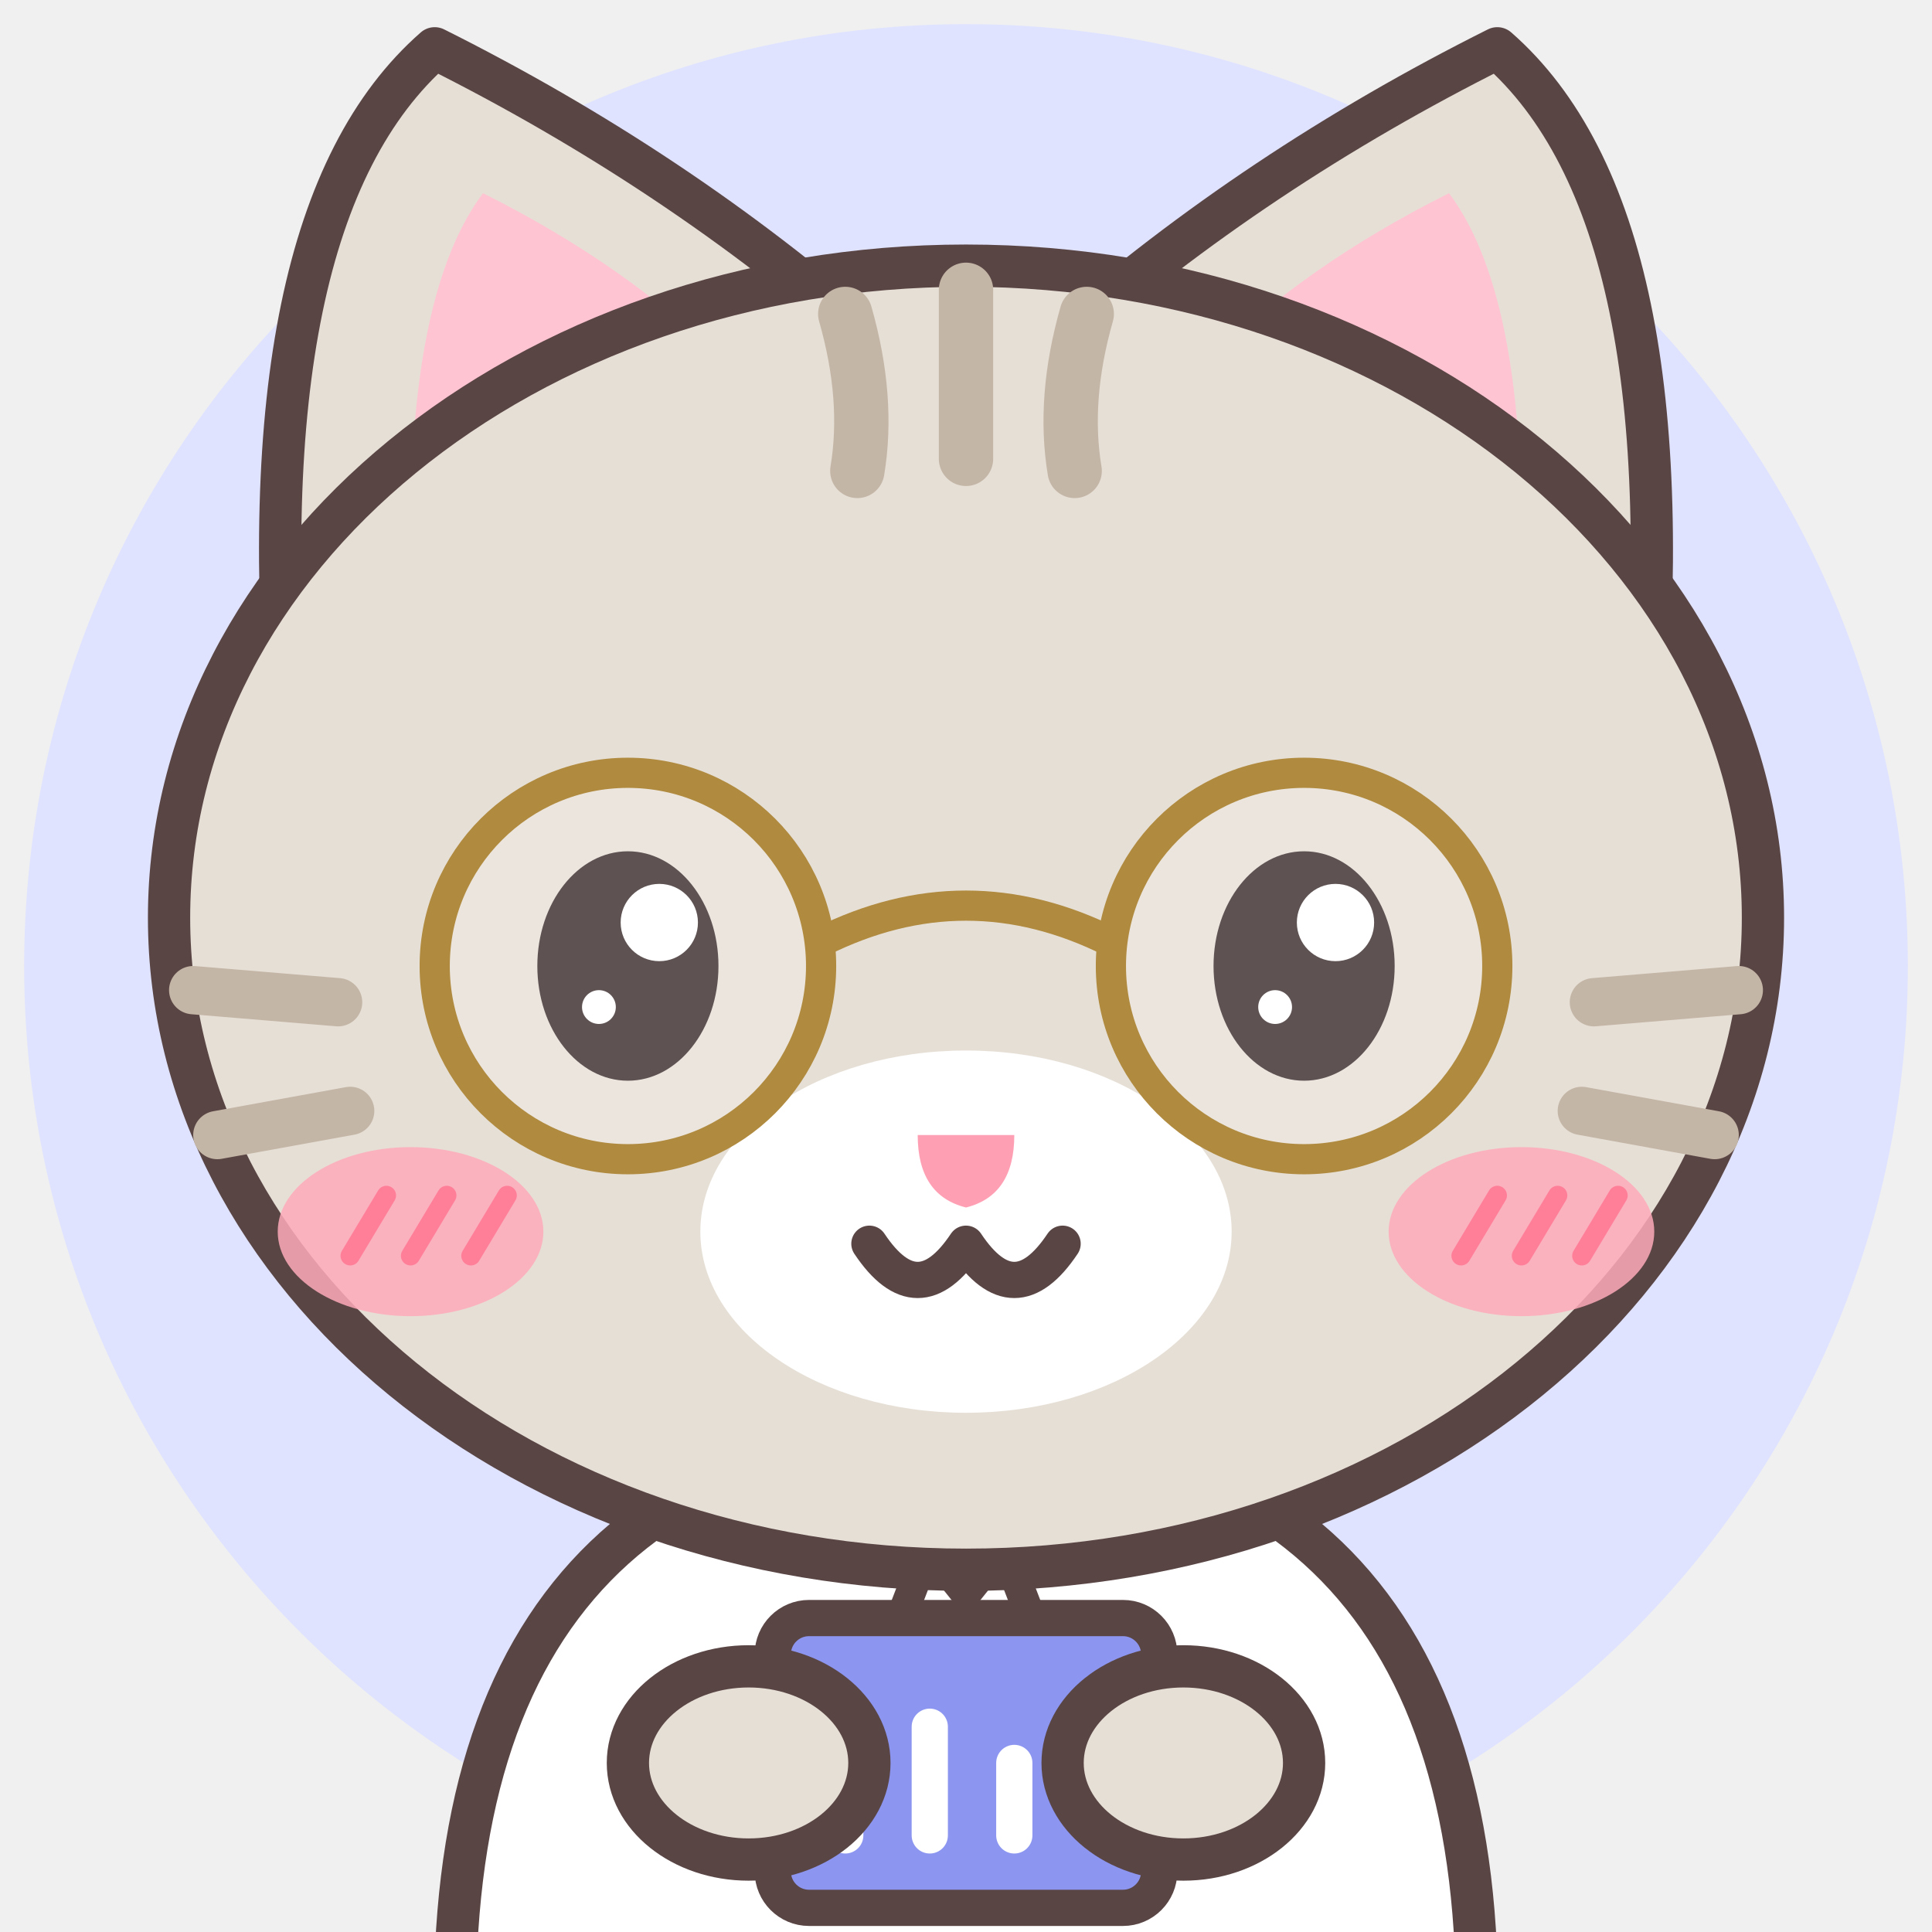
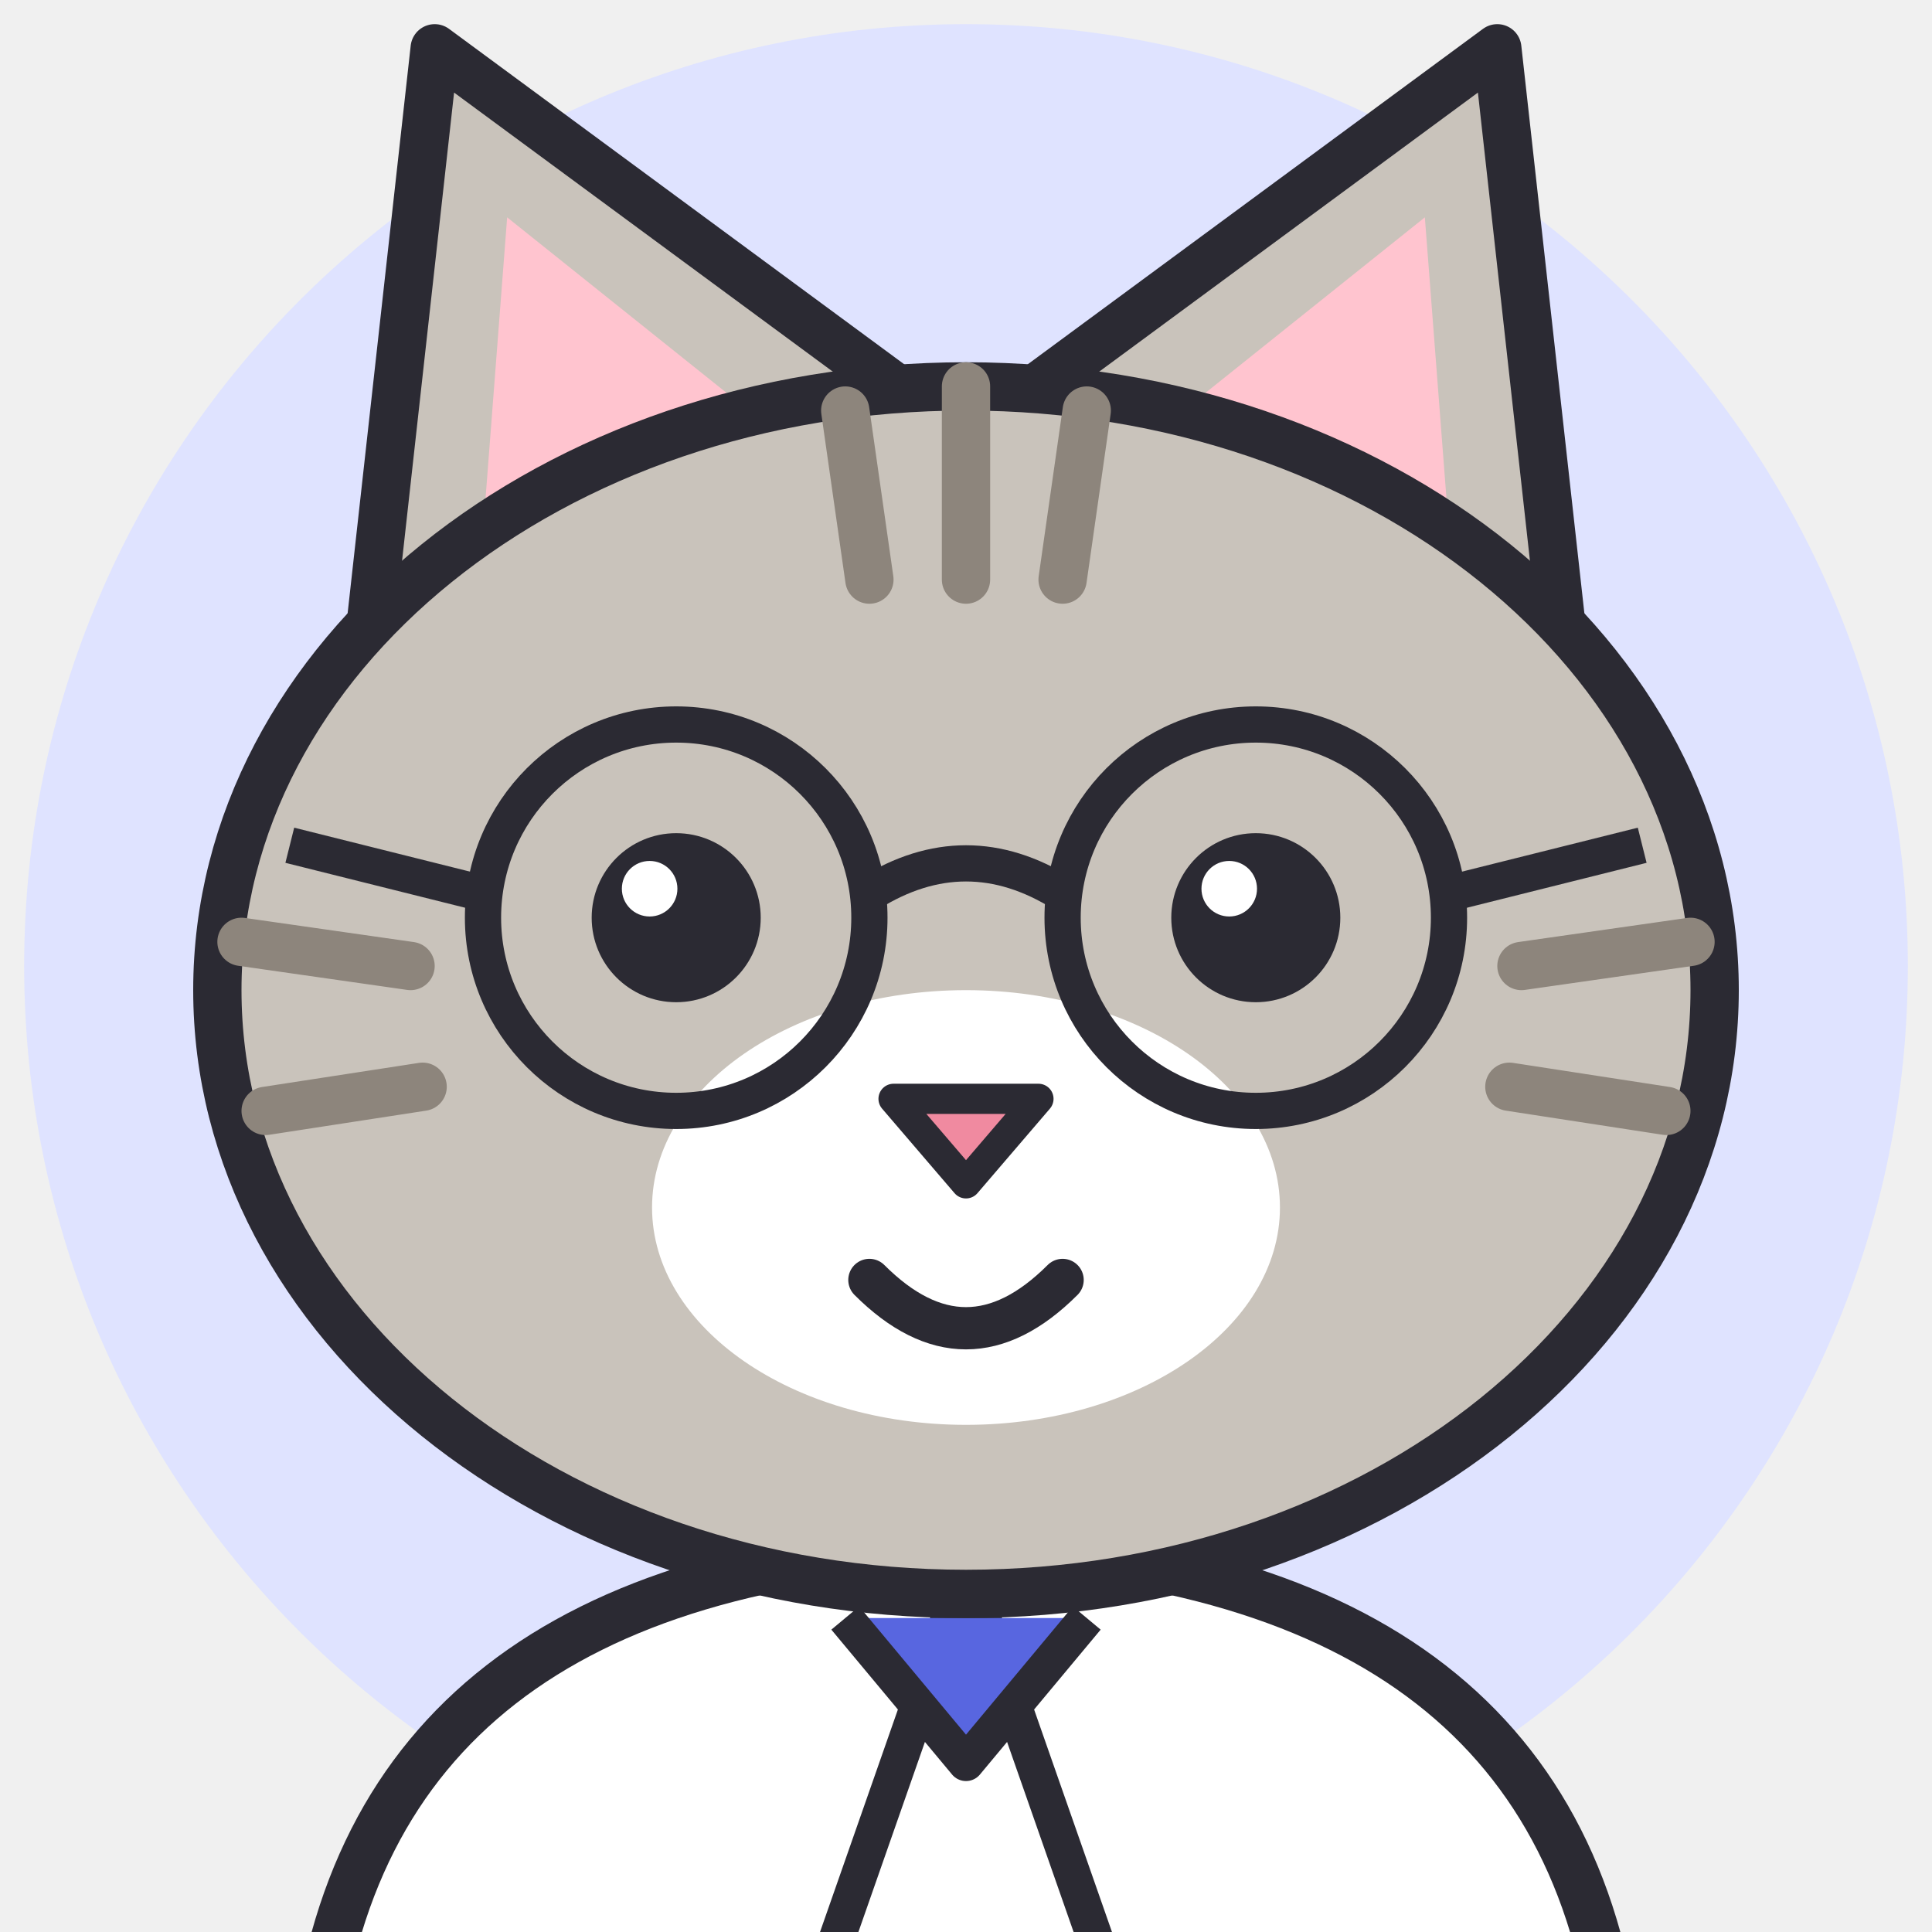
<svg xmlns="http://www.w3.org/2000/svg" viewBox="20 30 160 160" role="img" aria-label="マンチカン">
  <circle cx="100" cy="110" r="78" fill="#dfe3ff" />
-   <path d="M58 204 Q54 150 100 148 Q146 150 142 204 Z" fill="#fff" stroke="#5a4545" stroke-width="3.5" stroke-linejoin="round" stroke-linecap="round" />
-   <path d="M100 150 L90 176 M100 150 L110 176" stroke="#5a4545" stroke-width="2.5" stroke-linecap="round" />
-   <path d="M92 152 L100 162 L108 152 Z" fill="#8c96f0" stroke="#5a4545" stroke-width="2.5" stroke-linejoin="round" stroke-linecap="round" />
-   <rect x="84" y="164" width="32" height="24" rx="3" fill="#8c96f0" stroke="#5a4545" stroke-width="3" stroke-linejoin="round" stroke-linecap="round" />
-   <path d="M90 182 v-5 M97 182 v-9 M104 182 v-6 M111 182 v-12" stroke="#fff" stroke-width="3" stroke-linecap="round" />
-   <ellipse cx="82" cy="176" rx="10" ry="8" fill="#e6dfd6" stroke="#5a4545" stroke-width="3.5" stroke-linejoin="round" stroke-linecap="round" />
-   <ellipse cx="118" cy="176" rx="10" ry="8" fill="#e6dfd6" stroke="#5a4545" stroke-width="3.5" stroke-linejoin="round" stroke-linecap="round" />
-   <path d="M44 92 Q40 48 56 34 Q76 44 92 58 Z" fill="#e6dfd6" stroke="#5a4545" stroke-width="3.5" stroke-linejoin="round" stroke-linecap="round" />
-   <path d="M156 92 Q160 48 144 34 Q124 44 108 58 Z" fill="#e6dfd6" stroke="#5a4545" stroke-width="3.5" stroke-linejoin="round" stroke-linecap="round" />
-   <path d="M54 74 Q54 54 60 46 Q72 52 80 60 Z M146 74 Q146 54 140 46 Q128 52 120 60 Z" fill="#ffc4d2" />
-   <ellipse cx="100" cy="106" rx="66" ry="54" fill="#e6dfd6" stroke="#5a4545" stroke-width="3.5" stroke-linejoin="round" stroke-linecap="round" />
-   <path d="M90 56 q2 7 1 13 M100 54 v14 M110 56 q-2 7 -1 13" stroke="#c4b6a6" stroke-width="4.5" stroke-linecap="round" fill="none" />
-   <path d="M36 112 l12 1 M38 124 l11 -2 M164 112 l-12 1 M162 124 l-11 -2" stroke="#c4b6a6" stroke-width="4" stroke-linecap="round" />
-   <ellipse cx="100" cy="132" rx="22" ry="15" fill="#fff" />
-   <path d="M96 124 h8 q0 5 -4 6 q-4 -1 -4 -6z" fill="#ff9fb4" />
-   <ellipse cx="54" cy="132" rx="11" ry="7" fill="#ffaabb" opacity="0.85" />
-   <path d="M49 134 l3 -5 M54 134 l3 -5 M59 134 l3 -5" stroke="#ff7f99" stroke-width="1.6" stroke-linecap="round" />
-   <ellipse cx="146" cy="132" rx="11" ry="7" fill="#ffaabb" opacity="0.85" />
-   <path d="M141 134 l3 -5 M146 134 l3 -5 M151 134 l3 -5" stroke="#ff7f99" stroke-width="1.6" stroke-linecap="round" />
-   <ellipse cx="72" cy="110" rx="7.5" ry="9.5" fill="#3b2c2c" />
-   <circle cx="74.6" cy="106.4" r="3.2" fill="#fff" />
-   <circle cx="69.6" cy="113.4" r="1.4" fill="#fff" />
-   <ellipse cx="128" cy="110" rx="7.5" ry="9.5" fill="#3b2c2c" />
-   <circle cx="130.6" cy="106.4" r="3.2" fill="#fff" />
-   <circle cx="125.6" cy="113.4" r="1.4" fill="#fff" />
-   <path d="M92 133 Q96 139 100 133 Q104 139 108 133" fill="none" stroke="#5a4545" stroke-width="3" stroke-linecap="round" stroke-linejoin="round" />
-   <circle cx="72" cy="110" r="16" fill="#fff" fill-opacity="0.18" stroke="#b08a3e" stroke-width="2.5" />
-   <circle cx="128" cy="110" r="16" fill="#fff" fill-opacity="0.18" stroke="#b08a3e" stroke-width="2.5" />
-   <path d="M88 108 Q100 102 112 108" fill="none" stroke="#b08a3e" stroke-width="2.5" stroke-linecap="round" />
+   <path d="M46 200 Q50 160 100 158 Q150 160 154 200 Z" fill="#fff" stroke="#2b2a33" stroke-width="4" stroke-linejoin="round" />
+   <path d="M100 160 L86 200 M100 160 L114 200" stroke="#2b2a33" stroke-width="3" />
+   <path d="M90 164 L100 176 L110 164" fill="#5866e0" stroke="#2b2a33" stroke-width="3" stroke-linejoin="round" />
+   <path d="M50 88 L56 34 L94 62 Z" fill="#c9c3bb" stroke="#2b2a33" stroke-width="4" stroke-linejoin="round" />
+   <path d="M150 88 L144 34 L106 62 Z" fill="#c9c3bb" stroke="#2b2a33" stroke-width="4" stroke-linejoin="round" />
+   <path d="M60 74 L62 48 L82 64 Z M140 74 L138 48 L118 64 Z" fill="#ffc4cf" />
+   <ellipse cx="100" cy="112" rx="62" ry="50" fill="#c9c3bb" stroke="#2b2a33" stroke-width="4" stroke-linejoin="round" />
+   <path d="M90 64 l2 14 M100 62 v16 M110 64 l-2 14 M40 108 l14 2 M42 122 l13 -2 M160 108 l-14 2 M158 122 l-13 -2" stroke="#8d857c" stroke-width="4" stroke-linecap="round" />
+   <ellipse cx="100" cy="130" rx="26" ry="18" fill="#fff" />
+   <path d="M94 121 h12 l-6 7 z" fill="#f08aa0" stroke="#2b2a33" stroke-width="2.5" stroke-linejoin="round" />
+   <circle cx="76" cy="106" r="7" fill="#2b2a33" />
+   <circle cx="73.8" cy="103.6" r="2.3" fill="#fff" />
+   <circle cx="124" cy="106" r="7" fill="#2b2a33" />
+   <circle cx="121.8" cy="103.6" r="2.3" fill="#fff" />
+   <path d="M92 136 Q100 144 108 136" fill="none" stroke="#2b2a33" stroke-width="3.5" stroke-linecap="round" stroke-linejoin="round" />
+   <circle cx="76" cy="106" r="16" fill="none" stroke="#2b2a33" stroke-width="3" stroke-linejoin="round" />
+   <circle cx="124" cy="106" r="16" fill="none" stroke="#2b2a33" stroke-width="3" stroke-linejoin="round" />
+   <path d="M92 104 Q100 99 108 104 M60 104 L44 100 M140 104 L156 100" fill="none" stroke="#2b2a33" stroke-width="3" stroke-linejoin="round" />
</svg>
